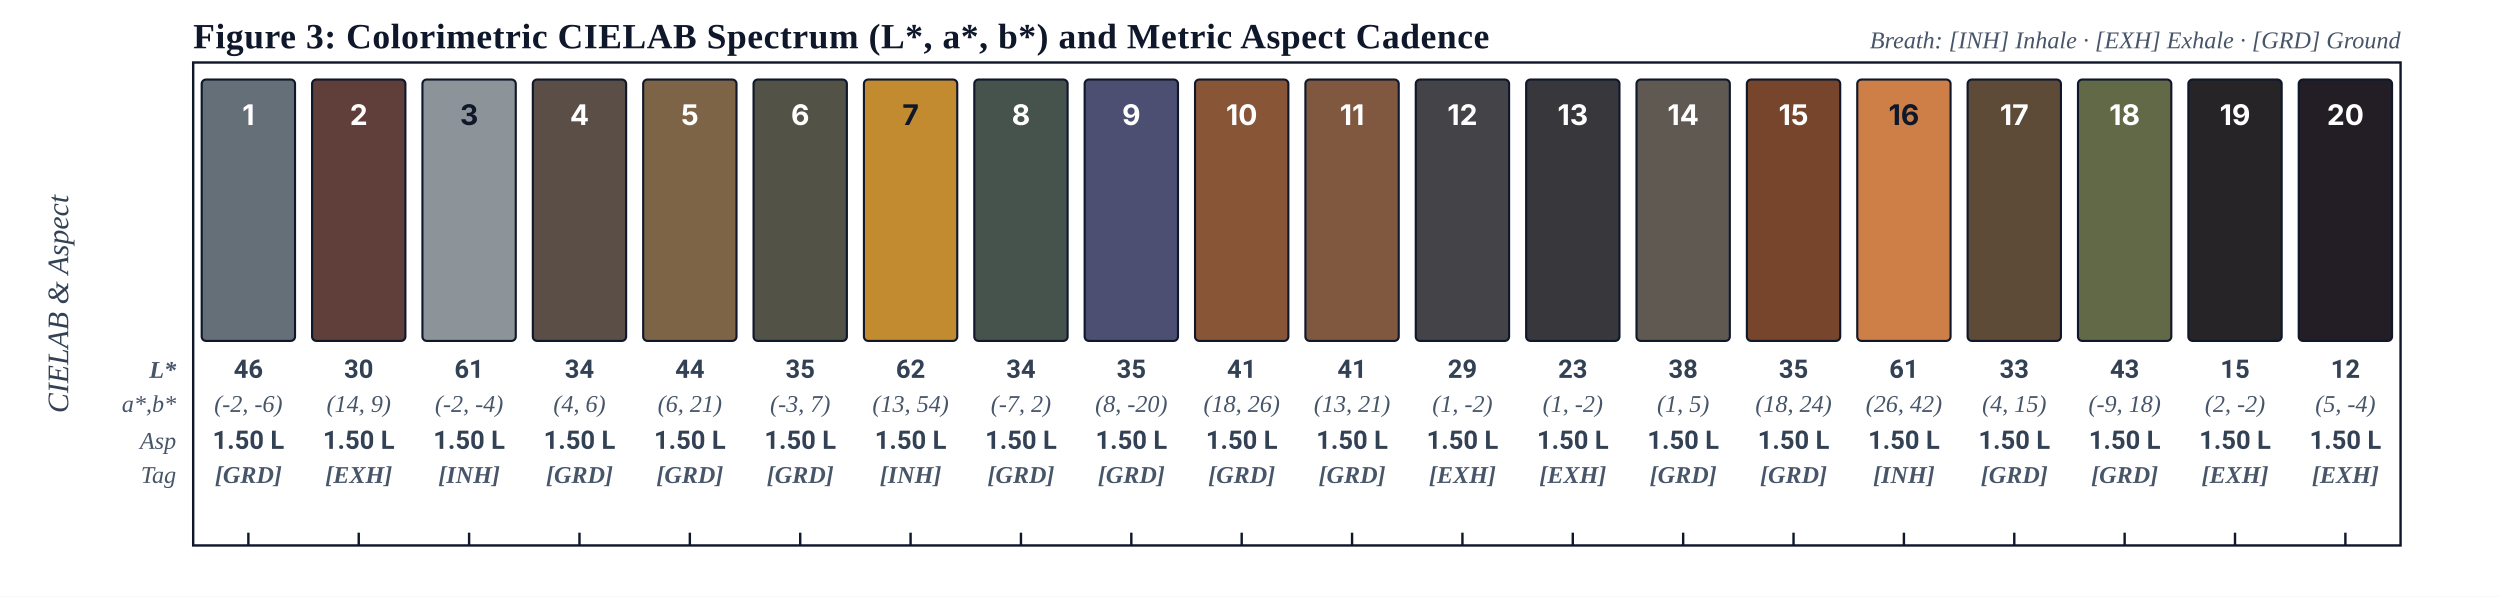
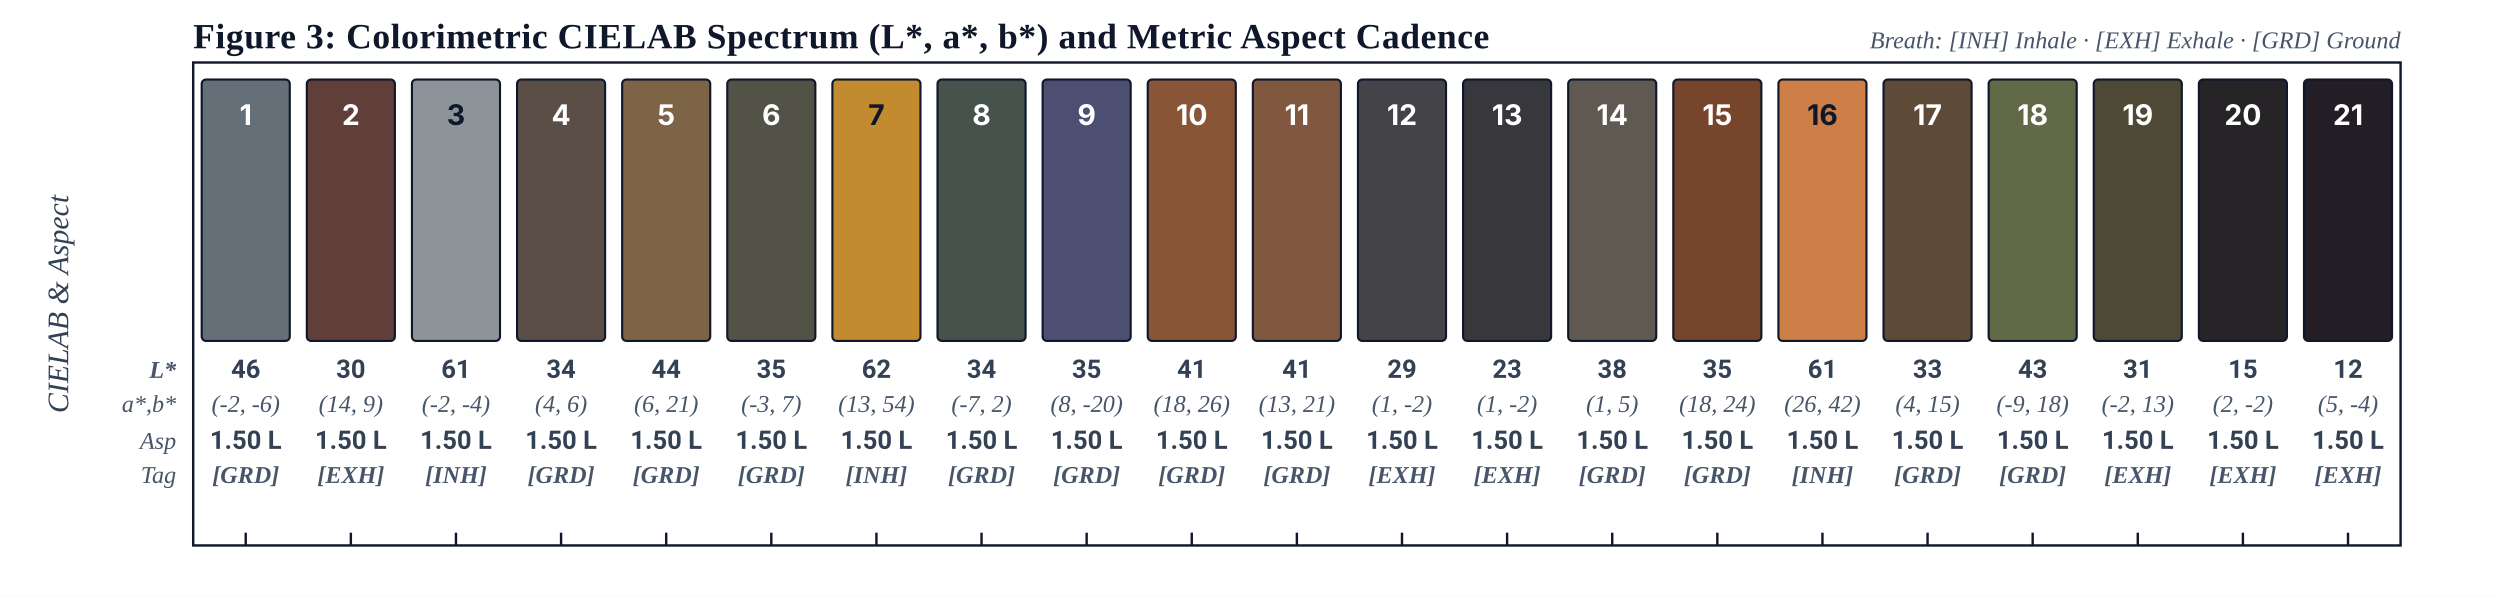
<svg xmlns="http://www.w3.org/2000/svg" viewBox="0 0 880 210" width="100%" height="100%">
  <style>
    .paper-bg { fill: #ffffff; }
    .spine-box { fill: #ffffff; stroke: #0f172a; stroke-width: 0.85; }
    .tick-line { stroke: #0f172a; stroke-width: 0.85; }
    .fig-heading { fill: #0f172a; font-family: "Times New Roman", Times, "Nimbus Roman No9 L", "Liberation Serif", serif; font-size: 12.5px; font-weight: bold; letter-spacing: 0.2px; }
    .axis-title { fill: #334155; font-family: "Times New Roman", Times, "Nimbus Roman No9 L", "Liberation Serif", serif; font-size: 10.5px; font-style: italic; }
    .tick-label { fill: #334155; font-family: -apple-system, BlinkMacSystemFont, "Segoe UI", Roboto, Helvetica, Arial, sans-serif; font-size: 9px; font-variant-numeric: tabular-nums; }
    .threshold-label { fill: #475569; font-family: "Times New Roman", Times, "Nimbus Roman No9 L", "Liberation Serif", serif; font-size: 8.5px; font-style: italic; }
  </style>
  <rect width="880" height="210" class="paper-bg" />
  <text x="68" y="17" class="fig-heading">Figure 3: Colorimetric CIELAB Spectrum (L*, a*, b*) and Metric Aspect Cadence</text>
  <rect x="68" y="22" width="777" height="170" class="spine-box" />
  <text transform="translate(24, 107) rotate(-90)" class="axis-title" text-anchor="middle">CIELAB &amp; Aspect</text>
  <text x="845" y="17" class="threshold-label" text-anchor="end">Breath: [INH] Inhale · [EXH] Exhale · [GRD] Ground</text>
  <text x="62" y="133" class="threshold-label" font-weight="bold" text-anchor="end">L*</text>
  <text x="62" y="145" class="threshold-label" text-anchor="end">a*,b*</text>
  <text x="62" y="158" class="threshold-label" text-anchor="end">Asp</text>
  <text x="62" y="170" class="threshold-label" text-anchor="end">Tag</text>
-   <rect x="71" y="28" width="32.85" height="92" fill="rgb(101, 111, 120)" stroke="#0f172a" stroke-width="0.75" rx="1.5" />
-   <text x="87.425" y="44" fill="#ffffff" font-family="-apple-system, sans-serif" font-size="10px" font-weight="bold" text-anchor="middle">1</text>
-   <text x="87.425" y="133" class="tick-label" font-weight="600" text-anchor="middle">46</text>
-   <text x="87.425" y="145" class="threshold-label" text-anchor="middle">(-2, -6)</text>
-   <text x="87.425" y="158" class="tick-label" font-weight="bold" text-anchor="middle">1.50 L</text>
-   <text x="87.425" y="170" class="threshold-label" fill="#475569" font-size="7.5px" font-weight="bold" text-anchor="middle">[GRD]</text>
-   <line x1="87.425" y1="187.5" x2="87.425" y2="192" class="tick-line" />
-   <rect x="109.85" y="28" width="32.85" height="92" fill="rgb(96, 62, 58)" stroke="#0f172a" stroke-width="0.75" rx="1.5" />
-   <text x="126.275" y="44" fill="#ffffff" font-family="-apple-system, sans-serif" font-size="10px" font-weight="bold" text-anchor="middle">2</text>
-   <text x="126.275" y="133" class="tick-label" font-weight="600" text-anchor="middle">30</text>
-   <text x="126.275" y="145" class="threshold-label" text-anchor="middle">(14, 9)</text>
-   <text x="126.275" y="158" class="tick-label" font-weight="bold" text-anchor="middle">1.50 L</text>
-   <text x="126.275" y="170" class="threshold-label" fill="#b91c1c" font-size="7.5px" font-weight="bold" text-anchor="middle">[EXH]</text>
-   <line x1="126.275" y1="187.5" x2="126.275" y2="192" class="tick-line" />
-   <rect x="148.7" y="28" width="32.85" height="92" fill="rgb(140, 148, 154)" stroke="#0f172a" stroke-width="0.75" rx="1.5" />
-   <text x="165.125" y="44" fill="#0f172a" font-family="-apple-system, sans-serif" font-size="10px" font-weight="bold" text-anchor="middle">3</text>
-   <text x="165.125" y="133" class="tick-label" font-weight="600" text-anchor="middle">61</text>
-   <text x="165.125" y="145" class="threshold-label" text-anchor="middle">(-2, -4)</text>
-   <text x="165.125" y="158" class="tick-label" font-weight="bold" text-anchor="middle">1.50 L</text>
-   <text x="165.125" y="170" class="threshold-label" fill="#1d4ed8" font-size="7.5px" font-weight="bold" text-anchor="middle">[INH]</text>
-   <line x1="165.125" y1="187.5" x2="165.125" y2="192" class="tick-line" />
-   <rect x="187.55" y="28" width="32.85" height="92" fill="rgb(90, 78, 71)" stroke="#0f172a" stroke-width="0.75" rx="1.5" />
-   <text x="203.975" y="44" fill="#ffffff" font-family="-apple-system, sans-serif" font-size="10px" font-weight="bold" text-anchor="middle">4</text>
-   <text x="203.975" y="133" class="tick-label" font-weight="600" text-anchor="middle">34</text>
-   <text x="203.975" y="145" class="threshold-label" text-anchor="middle">(4, 6)</text>
-   <text x="203.975" y="158" class="tick-label" font-weight="bold" text-anchor="middle">1.50 L</text>
-   <text x="203.975" y="170" class="threshold-label" fill="#475569" font-size="7.5px" font-weight="bold" text-anchor="middle">[GRD]</text>
-   <line x1="203.975" y1="187.5" x2="203.975" y2="192" class="tick-line" />
-   <rect x="226.4" y="28" width="32.85" height="92" fill="rgb(126, 100, 70)" stroke="#0f172a" stroke-width="0.75" rx="1.5" />
-   <text x="242.825" y="44" fill="#ffffff" font-family="-apple-system, sans-serif" font-size="10px" font-weight="bold" text-anchor="middle">5</text>
-   <text x="242.825" y="133" class="tick-label" font-weight="600" text-anchor="middle">44</text>
-   <text x="242.825" y="145" class="threshold-label" text-anchor="middle">(6, 21)</text>
-   <text x="242.825" y="158" class="tick-label" font-weight="bold" text-anchor="middle">1.50 L</text>
-   <text x="242.825" y="170" class="threshold-label" fill="#475569" font-size="7.5px" font-weight="bold" text-anchor="middle">[GRD]</text>
-   <line x1="242.825" y1="187.5" x2="242.825" y2="192" class="tick-line" />
-   <rect x="265.25" y="28" width="32.85" height="92" fill="rgb(82, 83, 70)" stroke="#0f172a" stroke-width="0.75" rx="1.5" />
-   <text x="281.675" y="44" fill="#ffffff" font-family="-apple-system, sans-serif" font-size="10px" font-weight="bold" text-anchor="middle">6</text>
-   <text x="281.675" y="133" class="tick-label" font-weight="600" text-anchor="middle">35</text>
-   <text x="281.675" y="145" class="threshold-label" text-anchor="middle">(-3, 7)</text>
-   <text x="281.675" y="158" class="tick-label" font-weight="bold" text-anchor="middle">1.50 L</text>
-   <text x="281.675" y="170" class="threshold-label" fill="#475569" font-size="7.5px" font-weight="bold" text-anchor="middle">[GRD]</text>
-   <line x1="281.675" y1="187.5" x2="281.675" y2="192" class="tick-line" />
-   <rect x="304.1" y="28" width="32.85" height="92" fill="rgb(194, 139, 48)" stroke="#0f172a" stroke-width="0.75" rx="1.5" />
-   <text x="320.525" y="44" fill="#0f172a" font-family="-apple-system, sans-serif" font-size="10px" font-weight="bold" text-anchor="middle">7</text>
-   <text x="320.525" y="133" class="tick-label" font-weight="600" text-anchor="middle">62</text>
-   <text x="320.525" y="145" class="threshold-label" text-anchor="middle">(13, 54)</text>
-   <text x="320.525" y="158" class="tick-label" font-weight="bold" text-anchor="middle">1.50 L</text>
-   <text x="320.525" y="170" class="threshold-label" fill="#1d4ed8" font-size="7.5px" font-weight="bold" text-anchor="middle">[INH]</text>
-   <line x1="320.525" y1="187.5" x2="320.525" y2="192" class="tick-line" />
-   <rect x="342.95" y="28" width="32.85" height="92" fill="rgb(69, 83, 76)" stroke="#0f172a" stroke-width="0.75" rx="1.5" />
-   <text x="359.375" y="44" fill="#ffffff" font-family="-apple-system, sans-serif" font-size="10px" font-weight="bold" text-anchor="middle">8</text>
-   <text x="359.375" y="133" class="tick-label" font-weight="600" text-anchor="middle">34</text>
-   <text x="359.375" y="145" class="threshold-label" text-anchor="middle">(-7, 2)</text>
-   <text x="359.375" y="158" class="tick-label" font-weight="bold" text-anchor="middle">1.50 L</text>
-   <text x="359.375" y="170" class="threshold-label" fill="#475569" font-size="7.5px" font-weight="bold" text-anchor="middle">[GRD]</text>
-   <line x1="359.375" y1="187.5" x2="359.375" y2="192" class="tick-line" />
-   <rect x="381.8" y="28" width="32.85" height="92" fill="rgb(76, 79, 113)" stroke="#0f172a" stroke-width="0.75" rx="1.5" />
-   <text x="398.225" y="44" fill="#ffffff" font-family="-apple-system, sans-serif" font-size="10px" font-weight="bold" text-anchor="middle">9</text>
-   <text x="398.225" y="133" class="tick-label" font-weight="600" text-anchor="middle">35</text>
-   <text x="398.225" y="145" class="threshold-label" text-anchor="middle">(8, -20)</text>
-   <text x="398.225" y="158" class="tick-label" font-weight="bold" text-anchor="middle">1.50 L</text>
-   <text x="398.225" y="170" class="threshold-label" fill="#475569" font-size="7.5px" font-weight="bold" text-anchor="middle">[GRD]</text>
-   <line x1="398.225" y1="187.5" x2="398.225" y2="192" class="tick-line" />
-   <rect x="420.65" y="28" width="32.85" height="92" fill="rgb(137, 85, 55)" stroke="#0f172a" stroke-width="0.75" rx="1.5" />
-   <text x="437.075" y="44" fill="#ffffff" font-family="-apple-system, sans-serif" font-size="10px" font-weight="bold" text-anchor="middle">10</text>
-   <text x="437.075" y="133" class="tick-label" font-weight="600" text-anchor="middle">41</text>
-   <text x="437.075" y="145" class="threshold-label" text-anchor="middle">(18, 26)</text>
-   <text x="437.075" y="158" class="tick-label" font-weight="bold" text-anchor="middle">1.50 L</text>
-   <text x="437.075" y="170" class="threshold-label" fill="#475569" font-size="7.5px" font-weight="bold" text-anchor="middle">[GRD]</text>
-   <line x1="437.075" y1="187.5" x2="437.075" y2="192" class="tick-line" />
-   <rect x="459.5" y="28" width="32.85" height="92" fill="rgb(128, 88, 63)" stroke="#0f172a" stroke-width="0.75" rx="1.5" />
-   <text x="475.925" y="44" fill="#ffffff" font-family="-apple-system, sans-serif" font-size="10px" font-weight="bold" text-anchor="middle">11</text>
-   <text x="475.925" y="133" class="tick-label" font-weight="600" text-anchor="middle">41</text>
-   <text x="475.925" y="145" class="threshold-label" text-anchor="middle">(13, 21)</text>
-   <text x="475.925" y="158" class="tick-label" font-weight="bold" text-anchor="middle">1.50 L</text>
-   <text x="475.925" y="170" class="threshold-label" fill="#475569" font-size="7.5px" font-weight="bold" text-anchor="middle">[GRD]</text>
-   <line x1="475.925" y1="187.5" x2="475.925" y2="192" class="tick-line" />
-   <rect x="498.35" y="28" width="32.85" height="92" fill="rgb(68, 67, 71)" stroke="#0f172a" stroke-width="0.75" rx="1.5" />
-   <text x="514.775" y="44" fill="#ffffff" font-family="-apple-system, sans-serif" font-size="10px" font-weight="bold" text-anchor="middle">12</text>
-   <text x="514.775" y="133" class="tick-label" font-weight="600" text-anchor="middle">29</text>
-   <text x="514.775" y="145" class="threshold-label" text-anchor="middle">(1, -2)</text>
-   <text x="514.775" y="158" class="tick-label" font-weight="bold" text-anchor="middle">1.50 L</text>
-   <text x="514.775" y="170" class="threshold-label" fill="#b91c1c" font-size="7.5px" font-weight="bold" text-anchor="middle">[EXH]</text>
-   <line x1="514.775" y1="187.5" x2="514.775" y2="192" class="tick-line" />
-   <rect x="537.2" y="28" width="32.85" height="92" fill="rgb(56, 55, 59)" stroke="#0f172a" stroke-width="0.75" rx="1.5" />
-   <text x="553.625" y="44" fill="#ffffff" font-family="-apple-system, sans-serif" font-size="10px" font-weight="bold" text-anchor="middle">13</text>
-   <text x="553.625" y="133" class="tick-label" font-weight="600" text-anchor="middle">23</text>
-   <text x="553.625" y="145" class="threshold-label" text-anchor="middle">(1, -2)</text>
-   <text x="553.625" y="158" class="tick-label" font-weight="bold" text-anchor="middle">1.50 L</text>
-   <text x="553.625" y="170" class="threshold-label" fill="#b91c1c" font-size="7.5px" font-weight="bold" text-anchor="middle">[EXH]</text>
-   <line x1="553.625" y1="187.5" x2="553.625" y2="192" class="tick-line" />
-   <rect x="576.05" y="28" width="32.85" height="92" fill="rgb(95, 89, 82)" stroke="#0f172a" stroke-width="0.75" rx="1.5" />
-   <text x="592.475" y="44" fill="#ffffff" font-family="-apple-system, sans-serif" font-size="10px" font-weight="bold" text-anchor="middle">14</text>
-   <text x="592.475" y="133" class="tick-label" font-weight="600" text-anchor="middle">38</text>
-   <text x="592.475" y="145" class="threshold-label" text-anchor="middle">(1, 5)</text>
-   <text x="592.475" y="158" class="tick-label" font-weight="bold" text-anchor="middle">1.50 L</text>
-   <text x="592.475" y="170" class="threshold-label" fill="#475569" font-size="7.5px" font-weight="bold" text-anchor="middle">[GRD]</text>
-   <line x1="592.475" y1="187.5" x2="592.475" y2="192" class="tick-line" />
-   <rect x="614.9" y="28" width="32.85" height="92" fill="rgb(118, 69, 44)" stroke="#0f172a" stroke-width="0.75" rx="1.5" />
-   <text x="631.325" y="44" fill="#ffffff" font-family="-apple-system, sans-serif" font-size="10px" font-weight="bold" text-anchor="middle">15</text>
-   <text x="631.325" y="133" class="tick-label" font-weight="600" text-anchor="middle">35</text>
-   <text x="631.325" y="145" class="threshold-label" text-anchor="middle">(18, 24)</text>
-   <text x="631.325" y="158" class="tick-label" font-weight="bold" text-anchor="middle">1.50 L</text>
-   <text x="631.325" y="170" class="threshold-label" fill="#475569" font-size="7.5px" font-weight="bold" text-anchor="middle">[GRD]</text>
-   <line x1="631.325" y1="187.5" x2="631.325" y2="192" class="tick-line" />
-   <rect x="653.75" y="28" width="32.85" height="92" fill="rgb(206, 127, 72)" stroke="#0f172a" stroke-width="0.75" rx="1.5" />
-   <text x="670.175" y="44" fill="#0f172a" font-family="-apple-system, sans-serif" font-size="10px" font-weight="bold" text-anchor="middle">16</text>
-   <text x="670.175" y="133" class="tick-label" font-weight="600" text-anchor="middle">61</text>
-   <text x="670.175" y="145" class="threshold-label" text-anchor="middle">(26, 42)</text>
-   <text x="670.175" y="158" class="tick-label" font-weight="bold" text-anchor="middle">1.50 L</text>
-   <text x="670.175" y="170" class="threshold-label" fill="#1d4ed8" font-size="7.5px" font-weight="bold" text-anchor="middle">[INH]</text>
-   <line x1="670.175" y1="187.5" x2="670.175" y2="192" class="tick-line" />
-   <rect x="692.6" y="28" width="32.85" height="92" fill="rgb(93, 75, 55)" stroke="#0f172a" stroke-width="0.75" rx="1.5" />
-   <text x="709.025" y="44" fill="#ffffff" font-family="-apple-system, sans-serif" font-size="10px" font-weight="bold" text-anchor="middle">17</text>
-   <text x="709.025" y="133" class="tick-label" font-weight="600" text-anchor="middle">33</text>
-   <text x="709.025" y="145" class="threshold-label" text-anchor="middle">(4, 15)</text>
-   <text x="709.025" y="158" class="tick-label" font-weight="bold" text-anchor="middle">1.50 L</text>
-   <text x="709.025" y="170" class="threshold-label" fill="#475569" font-size="7.5px" font-weight="bold" text-anchor="middle">[GRD]</text>
-   <line x1="709.025" y1="187.5" x2="709.025" y2="192" class="tick-line" />
-   <rect x="731.45" y="28" width="32.85" height="92" fill="rgb(97, 105, 71)" stroke="#0f172a" stroke-width="0.75" rx="1.5" />
-   <text x="747.875" y="44" fill="#ffffff" font-family="-apple-system, sans-serif" font-size="10px" font-weight="bold" text-anchor="middle">18</text>
-   <text x="747.875" y="133" class="tick-label" font-weight="600" text-anchor="middle">43</text>
-   <text x="747.875" y="145" class="threshold-label" text-anchor="middle">(-9, 18)</text>
-   <text x="747.875" y="158" class="tick-label" font-weight="bold" text-anchor="middle">1.50 L</text>
-   <text x="747.875" y="170" class="threshold-label" fill="#475569" font-size="7.5px" font-weight="bold" text-anchor="middle">[GRD]</text>
-   <line x1="747.875" y1="187.5" x2="747.875" y2="192" class="tick-line" />
-   <rect x="770.3" y="28" width="32.85" height="92" fill="rgb(38, 36, 39)" stroke="#0f172a" stroke-width="0.75" rx="1.5" />
-   <text x="786.725" y="44" fill="#ffffff" font-family="-apple-system, sans-serif" font-size="10px" font-weight="bold" text-anchor="middle">19</text>
-   <text x="786.725" y="133" class="tick-label" font-weight="600" text-anchor="middle">15</text>
-   <text x="786.725" y="145" class="threshold-label" text-anchor="middle">(2, -2)</text>
-   <text x="786.725" y="158" class="tick-label" font-weight="bold" text-anchor="middle">1.50 L</text>
-   <text x="786.725" y="170" class="threshold-label" fill="#b91c1c" font-size="7.5px" font-weight="bold" text-anchor="middle">[EXH]</text>
-   <line x1="786.725" y1="187.5" x2="786.725" y2="192" class="tick-line" />
-   <rect x="809.15" y="28" width="32.85" height="92" fill="rgb(35, 29, 37)" stroke="#0f172a" stroke-width="0.75" rx="1.5" />
-   <text x="825.575" y="44" fill="#ffffff" font-family="-apple-system, sans-serif" font-size="10px" font-weight="bold" text-anchor="middle">20</text>
-   <text x="825.575" y="133" class="tick-label" font-weight="600" text-anchor="middle">12</text>
-   <text x="825.575" y="145" class="threshold-label" text-anchor="middle">(5, -4)</text>
-   <text x="825.575" y="158" class="tick-label" font-weight="bold" text-anchor="middle">1.50 L</text>
-   <text x="825.575" y="170" class="threshold-label" fill="#b91c1c" font-size="7.5px" font-weight="bold" text-anchor="middle">[EXH]</text>
-   <line x1="825.575" y1="187.5" x2="825.575" y2="192" class="tick-line" />
+   <rect x="71" y="28" width="31" height="92" fill="rgb(101, 111, 120)" stroke="#0f172a" stroke-width="0.75" rx="1.5" />
+   <text x="86.5" y="44" fill="#ffffff" font-family="-apple-system, sans-serif" font-size="10px" font-weight="bold" text-anchor="middle">1</text>
+   <text x="86.5" y="133" class="tick-label" font-weight="600" text-anchor="middle">46</text>
+   <text x="86.5" y="145" class="threshold-label" text-anchor="middle">(-2, -6)</text>
+   <text x="86.5" y="158" class="tick-label" font-weight="bold" text-anchor="middle">1.50 L</text>
+   <text x="86.5" y="170" class="threshold-label" fill="#475569" font-size="7.5px" font-weight="bold" text-anchor="middle">[GRD]</text>
+   <line x1="86.5" y1="187.5" x2="86.5" y2="192" class="tick-line" />
+   <rect x="108" y="28" width="31" height="92" fill="rgb(96, 62, 58)" stroke="#0f172a" stroke-width="0.75" rx="1.5" />
+   <text x="123.5" y="44" fill="#ffffff" font-family="-apple-system, sans-serif" font-size="10px" font-weight="bold" text-anchor="middle">2</text>
+   <text x="123.5" y="133" class="tick-label" font-weight="600" text-anchor="middle">30</text>
+   <text x="123.5" y="145" class="threshold-label" text-anchor="middle">(14, 9)</text>
+   <text x="123.5" y="158" class="tick-label" font-weight="bold" text-anchor="middle">1.50 L</text>
+   <text x="123.5" y="170" class="threshold-label" fill="#b91c1c" font-size="7.5px" font-weight="bold" text-anchor="middle">[EXH]</text>
+   <line x1="123.5" y1="187.5" x2="123.5" y2="192" class="tick-line" />
+   <rect x="145" y="28" width="31" height="92" fill="rgb(140, 148, 154)" stroke="#0f172a" stroke-width="0.75" rx="1.5" />
+   <text x="160.5" y="44" fill="#0f172a" font-family="-apple-system, sans-serif" font-size="10px" font-weight="bold" text-anchor="middle">3</text>
+   <text x="160.5" y="133" class="tick-label" font-weight="600" text-anchor="middle">61</text>
+   <text x="160.5" y="145" class="threshold-label" text-anchor="middle">(-2, -4)</text>
+   <text x="160.5" y="158" class="tick-label" font-weight="bold" text-anchor="middle">1.50 L</text>
+   <text x="160.5" y="170" class="threshold-label" fill="#1d4ed8" font-size="7.5px" font-weight="bold" text-anchor="middle">[INH]</text>
+   <line x1="160.5" y1="187.5" x2="160.5" y2="192" class="tick-line" />
+   <rect x="182" y="28" width="31" height="92" fill="rgb(90, 78, 71)" stroke="#0f172a" stroke-width="0.75" rx="1.5" />
+   <text x="197.5" y="44" fill="#ffffff" font-family="-apple-system, sans-serif" font-size="10px" font-weight="bold" text-anchor="middle">4</text>
+   <text x="197.5" y="133" class="tick-label" font-weight="600" text-anchor="middle">34</text>
+   <text x="197.5" y="145" class="threshold-label" text-anchor="middle">(4, 6)</text>
+   <text x="197.5" y="158" class="tick-label" font-weight="bold" text-anchor="middle">1.50 L</text>
+   <text x="197.5" y="170" class="threshold-label" fill="#475569" font-size="7.5px" font-weight="bold" text-anchor="middle">[GRD]</text>
+   <line x1="197.5" y1="187.5" x2="197.5" y2="192" class="tick-line" />
+   <rect x="219" y="28" width="31" height="92" fill="rgb(126, 100, 70)" stroke="#0f172a" stroke-width="0.75" rx="1.5" />
+   <text x="234.5" y="44" fill="#ffffff" font-family="-apple-system, sans-serif" font-size="10px" font-weight="bold" text-anchor="middle">5</text>
+   <text x="234.5" y="133" class="tick-label" font-weight="600" text-anchor="middle">44</text>
+   <text x="234.5" y="145" class="threshold-label" text-anchor="middle">(6, 21)</text>
+   <text x="234.5" y="158" class="tick-label" font-weight="bold" text-anchor="middle">1.50 L</text>
+   <text x="234.5" y="170" class="threshold-label" fill="#475569" font-size="7.5px" font-weight="bold" text-anchor="middle">[GRD]</text>
+   <line x1="234.5" y1="187.5" x2="234.5" y2="192" class="tick-line" />
+   <rect x="256" y="28" width="31" height="92" fill="rgb(82, 83, 70)" stroke="#0f172a" stroke-width="0.75" rx="1.5" />
+   <text x="271.5" y="44" fill="#ffffff" font-family="-apple-system, sans-serif" font-size="10px" font-weight="bold" text-anchor="middle">6</text>
+   <text x="271.5" y="133" class="tick-label" font-weight="600" text-anchor="middle">35</text>
+   <text x="271.5" y="145" class="threshold-label" text-anchor="middle">(-3, 7)</text>
+   <text x="271.5" y="158" class="tick-label" font-weight="bold" text-anchor="middle">1.50 L</text>
+   <text x="271.5" y="170" class="threshold-label" fill="#475569" font-size="7.5px" font-weight="bold" text-anchor="middle">[GRD]</text>
+   <line x1="271.5" y1="187.5" x2="271.5" y2="192" class="tick-line" />
+   <rect x="293" y="28" width="31" height="92" fill="rgb(194, 139, 48)" stroke="#0f172a" stroke-width="0.75" rx="1.5" />
+   <text x="308.5" y="44" fill="#0f172a" font-family="-apple-system, sans-serif" font-size="10px" font-weight="bold" text-anchor="middle">7</text>
+   <text x="308.5" y="133" class="tick-label" font-weight="600" text-anchor="middle">62</text>
+   <text x="308.5" y="145" class="threshold-label" text-anchor="middle">(13, 54)</text>
+   <text x="308.5" y="158" class="tick-label" font-weight="bold" text-anchor="middle">1.50 L</text>
+   <text x="308.5" y="170" class="threshold-label" fill="#1d4ed8" font-size="7.5px" font-weight="bold" text-anchor="middle">[INH]</text>
+   <line x1="308.5" y1="187.5" x2="308.5" y2="192" class="tick-line" />
+   <rect x="330" y="28" width="31" height="92" fill="rgb(69, 83, 76)" stroke="#0f172a" stroke-width="0.75" rx="1.5" />
+   <text x="345.5" y="44" fill="#ffffff" font-family="-apple-system, sans-serif" font-size="10px" font-weight="bold" text-anchor="middle">8</text>
+   <text x="345.5" y="133" class="tick-label" font-weight="600" text-anchor="middle">34</text>
+   <text x="345.5" y="145" class="threshold-label" text-anchor="middle">(-7, 2)</text>
+   <text x="345.5" y="158" class="tick-label" font-weight="bold" text-anchor="middle">1.50 L</text>
+   <text x="345.5" y="170" class="threshold-label" fill="#475569" font-size="7.5px" font-weight="bold" text-anchor="middle">[GRD]</text>
+   <line x1="345.5" y1="187.5" x2="345.5" y2="192" class="tick-line" />
+   <rect x="367" y="28" width="31" height="92" fill="rgb(76, 79, 113)" stroke="#0f172a" stroke-width="0.75" rx="1.5" />
+   <text x="382.5" y="44" fill="#ffffff" font-family="-apple-system, sans-serif" font-size="10px" font-weight="bold" text-anchor="middle">9</text>
+   <text x="382.5" y="133" class="tick-label" font-weight="600" text-anchor="middle">35</text>
+   <text x="382.5" y="145" class="threshold-label" text-anchor="middle">(8, -20)</text>
+   <text x="382.5" y="158" class="tick-label" font-weight="bold" text-anchor="middle">1.50 L</text>
+   <text x="382.5" y="170" class="threshold-label" fill="#475569" font-size="7.5px" font-weight="bold" text-anchor="middle">[GRD]</text>
+   <line x1="382.5" y1="187.5" x2="382.5" y2="192" class="tick-line" />
+   <rect x="404" y="28" width="31" height="92" fill="rgb(137, 85, 55)" stroke="#0f172a" stroke-width="0.75" rx="1.5" />
+   <text x="419.5" y="44" fill="#ffffff" font-family="-apple-system, sans-serif" font-size="10px" font-weight="bold" text-anchor="middle">10</text>
+   <text x="419.5" y="133" class="tick-label" font-weight="600" text-anchor="middle">41</text>
+   <text x="419.5" y="145" class="threshold-label" text-anchor="middle">(18, 26)</text>
+   <text x="419.5" y="158" class="tick-label" font-weight="bold" text-anchor="middle">1.50 L</text>
+   <text x="419.5" y="170" class="threshold-label" fill="#475569" font-size="7.5px" font-weight="bold" text-anchor="middle">[GRD]</text>
+   <line x1="419.5" y1="187.5" x2="419.5" y2="192" class="tick-line" />
+   <rect x="441" y="28" width="31" height="92" fill="rgb(128, 88, 63)" stroke="#0f172a" stroke-width="0.75" rx="1.5" />
+   <text x="456.5" y="44" fill="#ffffff" font-family="-apple-system, sans-serif" font-size="10px" font-weight="bold" text-anchor="middle">11</text>
+   <text x="456.5" y="133" class="tick-label" font-weight="600" text-anchor="middle">41</text>
+   <text x="456.5" y="145" class="threshold-label" text-anchor="middle">(13, 21)</text>
+   <text x="456.5" y="158" class="tick-label" font-weight="bold" text-anchor="middle">1.50 L</text>
+   <text x="456.5" y="170" class="threshold-label" fill="#475569" font-size="7.5px" font-weight="bold" text-anchor="middle">[GRD]</text>
+   <line x1="456.5" y1="187.5" x2="456.5" y2="192" class="tick-line" />
+   <rect x="478" y="28" width="31" height="92" fill="rgb(68, 67, 71)" stroke="#0f172a" stroke-width="0.75" rx="1.5" />
+   <text x="493.5" y="44" fill="#ffffff" font-family="-apple-system, sans-serif" font-size="10px" font-weight="bold" text-anchor="middle">12</text>
+   <text x="493.5" y="133" class="tick-label" font-weight="600" text-anchor="middle">29</text>
+   <text x="493.5" y="145" class="threshold-label" text-anchor="middle">(1, -2)</text>
+   <text x="493.5" y="158" class="tick-label" font-weight="bold" text-anchor="middle">1.50 L</text>
+   <text x="493.5" y="170" class="threshold-label" fill="#b91c1c" font-size="7.5px" font-weight="bold" text-anchor="middle">[EXH]</text>
+   <line x1="493.5" y1="187.5" x2="493.5" y2="192" class="tick-line" />
+   <rect x="515" y="28" width="31" height="92" fill="rgb(56, 55, 59)" stroke="#0f172a" stroke-width="0.75" rx="1.5" />
+   <text x="530.5" y="44" fill="#ffffff" font-family="-apple-system, sans-serif" font-size="10px" font-weight="bold" text-anchor="middle">13</text>
+   <text x="530.5" y="133" class="tick-label" font-weight="600" text-anchor="middle">23</text>
+   <text x="530.5" y="145" class="threshold-label" text-anchor="middle">(1, -2)</text>
+   <text x="530.5" y="158" class="tick-label" font-weight="bold" text-anchor="middle">1.50 L</text>
+   <text x="530.5" y="170" class="threshold-label" fill="#b91c1c" font-size="7.5px" font-weight="bold" text-anchor="middle">[EXH]</text>
+   <line x1="530.5" y1="187.5" x2="530.5" y2="192" class="tick-line" />
+   <rect x="552" y="28" width="31" height="92" fill="rgb(95, 89, 82)" stroke="#0f172a" stroke-width="0.75" rx="1.5" />
+   <text x="567.5" y="44" fill="#ffffff" font-family="-apple-system, sans-serif" font-size="10px" font-weight="bold" text-anchor="middle">14</text>
+   <text x="567.5" y="133" class="tick-label" font-weight="600" text-anchor="middle">38</text>
+   <text x="567.5" y="145" class="threshold-label" text-anchor="middle">(1, 5)</text>
+   <text x="567.5" y="158" class="tick-label" font-weight="bold" text-anchor="middle">1.50 L</text>
+   <text x="567.5" y="170" class="threshold-label" fill="#475569" font-size="7.5px" font-weight="bold" text-anchor="middle">[GRD]</text>
+   <line x1="567.5" y1="187.5" x2="567.5" y2="192" class="tick-line" />
+   <rect x="589" y="28" width="31" height="92" fill="rgb(118, 69, 44)" stroke="#0f172a" stroke-width="0.75" rx="1.5" />
+   <text x="604.5" y="44" fill="#ffffff" font-family="-apple-system, sans-serif" font-size="10px" font-weight="bold" text-anchor="middle">15</text>
+   <text x="604.5" y="133" class="tick-label" font-weight="600" text-anchor="middle">35</text>
+   <text x="604.5" y="145" class="threshold-label" text-anchor="middle">(18, 24)</text>
+   <text x="604.5" y="158" class="tick-label" font-weight="bold" text-anchor="middle">1.50 L</text>
+   <text x="604.5" y="170" class="threshold-label" fill="#475569" font-size="7.5px" font-weight="bold" text-anchor="middle">[GRD]</text>
+   <line x1="604.5" y1="187.5" x2="604.5" y2="192" class="tick-line" />
+   <rect x="626" y="28" width="31" height="92" fill="rgb(206, 127, 72)" stroke="#0f172a" stroke-width="0.75" rx="1.5" />
+   <text x="641.5" y="44" fill="#0f172a" font-family="-apple-system, sans-serif" font-size="10px" font-weight="bold" text-anchor="middle">16</text>
+   <text x="641.5" y="133" class="tick-label" font-weight="600" text-anchor="middle">61</text>
+   <text x="641.5" y="145" class="threshold-label" text-anchor="middle">(26, 42)</text>
+   <text x="641.5" y="158" class="tick-label" font-weight="bold" text-anchor="middle">1.50 L</text>
+   <text x="641.5" y="170" class="threshold-label" fill="#1d4ed8" font-size="7.5px" font-weight="bold" text-anchor="middle">[INH]</text>
+   <line x1="641.5" y1="187.5" x2="641.5" y2="192" class="tick-line" />
+   <rect x="663" y="28" width="31" height="92" fill="rgb(93, 75, 55)" stroke="#0f172a" stroke-width="0.75" rx="1.5" />
+   <text x="678.5" y="44" fill="#ffffff" font-family="-apple-system, sans-serif" font-size="10px" font-weight="bold" text-anchor="middle">17</text>
+   <text x="678.5" y="133" class="tick-label" font-weight="600" text-anchor="middle">33</text>
+   <text x="678.5" y="145" class="threshold-label" text-anchor="middle">(4, 15)</text>
+   <text x="678.5" y="158" class="tick-label" font-weight="bold" text-anchor="middle">1.50 L</text>
+   <text x="678.5" y="170" class="threshold-label" fill="#475569" font-size="7.5px" font-weight="bold" text-anchor="middle">[GRD]</text>
+   <line x1="678.5" y1="187.5" x2="678.5" y2="192" class="tick-line" />
+   <rect x="700" y="28" width="31" height="92" fill="rgb(97, 105, 71)" stroke="#0f172a" stroke-width="0.75" rx="1.5" />
+   <text x="715.5" y="44" fill="#ffffff" font-family="-apple-system, sans-serif" font-size="10px" font-weight="bold" text-anchor="middle">18</text>
+   <text x="715.5" y="133" class="tick-label" font-weight="600" text-anchor="middle">43</text>
+   <text x="715.5" y="145" class="threshold-label" text-anchor="middle">(-9, 18)</text>
+   <text x="715.5" y="158" class="tick-label" font-weight="bold" text-anchor="middle">1.50 L</text>
+   <text x="715.5" y="170" class="threshold-label" fill="#475569" font-size="7.5px" font-weight="bold" text-anchor="middle">[GRD]</text>
+   <line x1="715.5" y1="187.5" x2="715.5" y2="192" class="tick-line" />
+   <rect x="737" y="28" width="31" height="92" fill="rgb(77, 73, 52)" stroke="#0f172a" stroke-width="0.75" rx="1.5" />
+   <text x="752.5" y="44" fill="#ffffff" font-family="-apple-system, sans-serif" font-size="10px" font-weight="bold" text-anchor="middle">19</text>
+   <text x="752.5" y="133" class="tick-label" font-weight="600" text-anchor="middle">31</text>
+   <text x="752.5" y="145" class="threshold-label" text-anchor="middle">(-2, 13)</text>
+   <text x="752.5" y="158" class="tick-label" font-weight="bold" text-anchor="middle">1.50 L</text>
+   <text x="752.5" y="170" class="threshold-label" fill="#b91c1c" font-size="7.5px" font-weight="bold" text-anchor="middle">[EXH]</text>
+   <line x1="752.5" y1="187.5" x2="752.5" y2="192" class="tick-line" />
+   <rect x="774" y="28" width="31" height="92" fill="rgb(38, 36, 39)" stroke="#0f172a" stroke-width="0.75" rx="1.5" />
+   <text x="789.5" y="44" fill="#ffffff" font-family="-apple-system, sans-serif" font-size="10px" font-weight="bold" text-anchor="middle">20</text>
+   <text x="789.5" y="133" class="tick-label" font-weight="600" text-anchor="middle">15</text>
+   <text x="789.5" y="145" class="threshold-label" text-anchor="middle">(2, -2)</text>
+   <text x="789.5" y="158" class="tick-label" font-weight="bold" text-anchor="middle">1.50 L</text>
+   <text x="789.5" y="170" class="threshold-label" fill="#b91c1c" font-size="7.5px" font-weight="bold" text-anchor="middle">[EXH]</text>
+   <line x1="789.5" y1="187.5" x2="789.5" y2="192" class="tick-line" />
+   <rect x="811" y="28" width="31" height="92" fill="rgb(35, 29, 37)" stroke="#0f172a" stroke-width="0.75" rx="1.5" />
+   <text x="826.5" y="44" fill="#ffffff" font-family="-apple-system, sans-serif" font-size="10px" font-weight="bold" text-anchor="middle">21</text>
+   <text x="826.5" y="133" class="tick-label" font-weight="600" text-anchor="middle">12</text>
+   <text x="826.5" y="145" class="threshold-label" text-anchor="middle">(5, -4)</text>
+   <text x="826.5" y="158" class="tick-label" font-weight="bold" text-anchor="middle">1.50 L</text>
+   <text x="826.5" y="170" class="threshold-label" fill="#b91c1c" font-size="7.5px" font-weight="bold" text-anchor="middle">[EXH]</text>
+   <line x1="826.5" y1="187.5" x2="826.5" y2="192" class="tick-line" />
</svg>
